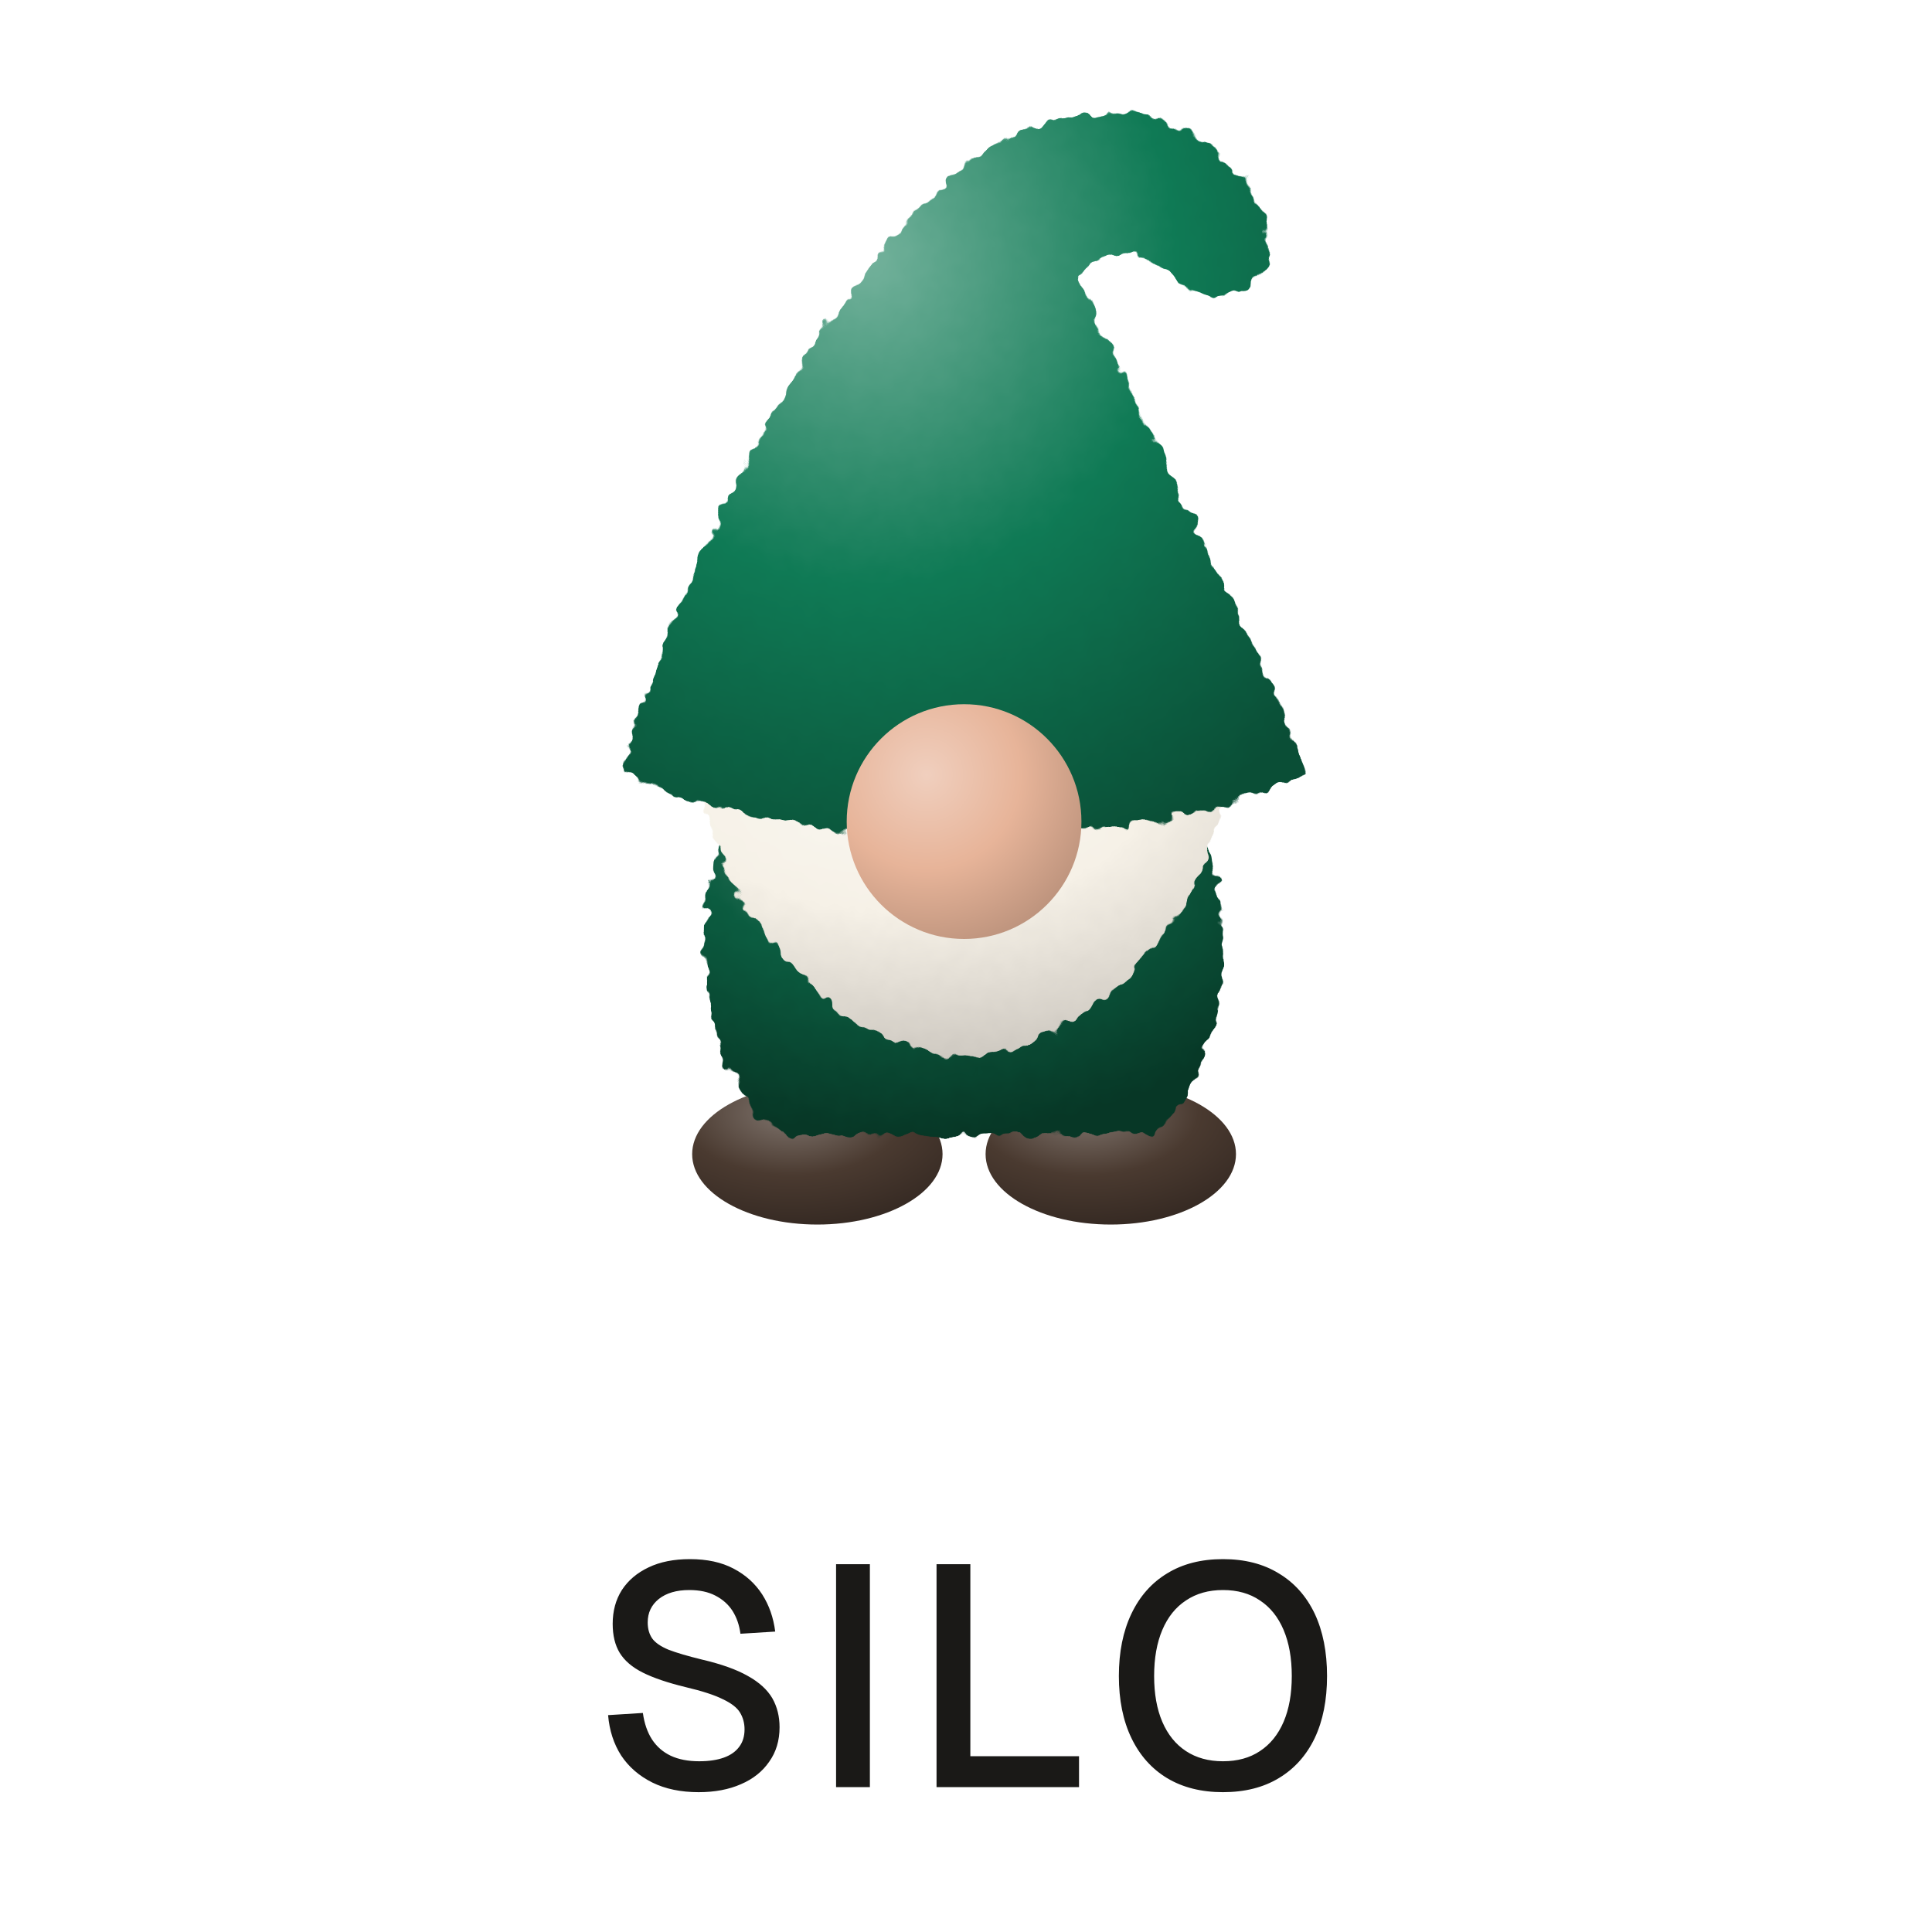
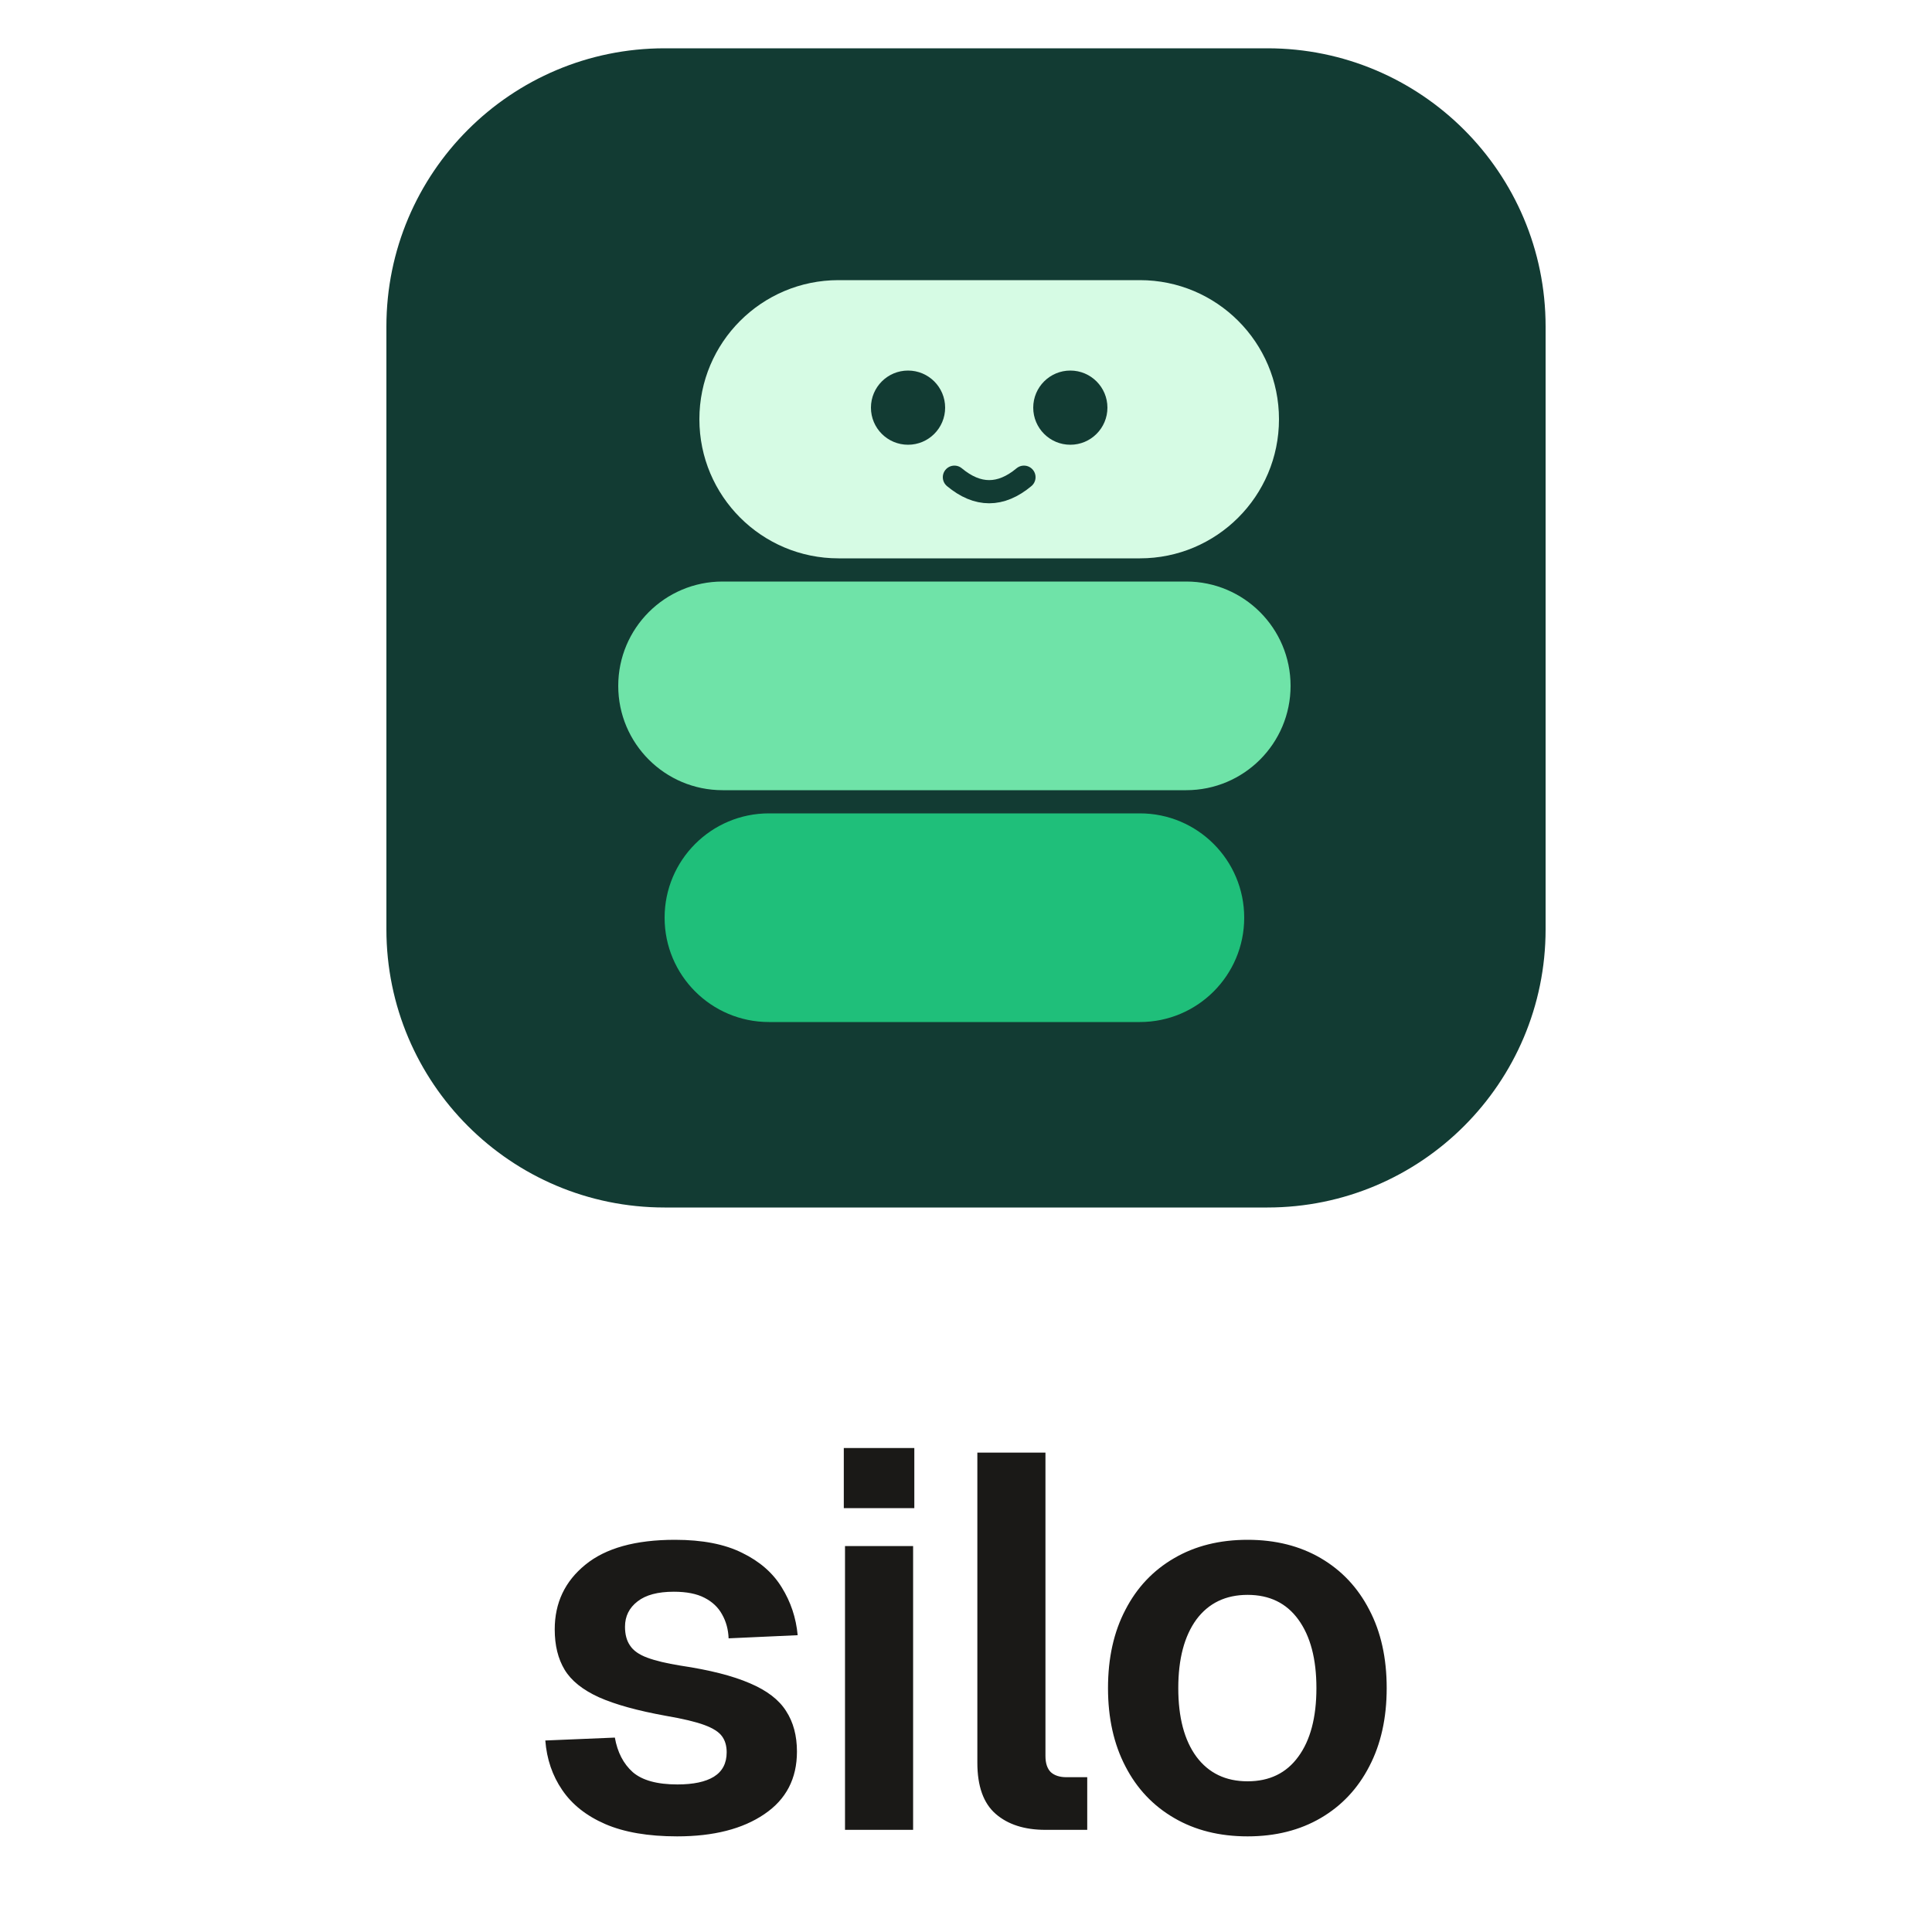
<svg xmlns="http://www.w3.org/2000/svg" viewBox="0 0 80 80" width="80" height="80" role="img" aria-label="Silo">
-   <g transform="translate(14 0) scale(.81)">
-     <defs>
-       <radialGradient id="hat-felt" cx="0.36" cy="0.2" r="0.9">
-         <stop offset="0" stop-color="#74B29C" />
-         <stop offset=".5" stop-color="#0F7A55" />
-         <stop offset="1" stop-color="#0A4E36" />
-       </radialGradient>
-       <radialGradient id="coat-felt" cx="0.4" cy="0.1" r="0.9">
-         <stop offset="0" stop-color="#548D79" />
-         <stop offset=".5" stop-color="#0B5C40" />
-         <stop offset="1" stop-color="#073726" />
-       </radialGradient>
-       <radialGradient id="beard-wool" cx="0.4" cy="0.1" r="0.9">
-         <stop offset="0" stop-color="#FAF8F3" />
-         <stop offset=".5" stop-color="#F6F1E7" />
-         <stop offset="1" stop-color="#CFCAC2" />
-       </radialGradient>
-       <radialGradient id="nose-felt" cx="0.34" cy="0.3" r="0.8">
-         <stop offset="0" stop-color="#F0CFBE" />
-         <stop offset=".5" stop-color="#E7B499" />
-         <stop offset="1" stop-color="#B9907A" />
-       </radialGradient>
-       <radialGradient id="boot-felt" cx="0.4" cy="0.2" r="0.9">
-         <stop offset="0" stop-color="#80756E" />
-         <stop offset=".5" stop-color="#4A3A30" />
-         <stop offset="1" stop-color="#312620" />
-       </radialGradient>
-       <filter id="felt" x="-8%" y="-8%" width="116%" height="116%" color-interpolation-filters="sRGB">
-         <feTurbulence type="fractalNoise" baseFrequency="1.15" numOctaves="2" seed="2" />
-         <feDisplacementMap in="SourceGraphic" scale=".9" xChannelSelector="R" yChannelSelector="G" />
-       </filter>
-     </defs>
-     <g id="boots" fill="url(#boot-felt)">
-       <ellipse cx="24.5" cy="59" rx="6.4" ry="3.6" />
-       <ellipse cx="39.5" cy="59" rx="6.4" ry="3.6" />
+   <g transform="translate(16 2) scale(.48)">
+     <rect x="0" y="0" width="100" height="100" rx="24" fill="#123B33" />
+     <rect x="20" y="46" width="58" height="18" rx="9" fill="#6FE3A8" />
+     <rect x="24" y="66" width="50" height="18" rx="9" fill="#1FBF7A" />
+     <g>
+       <rect x="27" y="20" width="50" height="24" rx="12" fill="#D6FBE4" />
+       <circle cx="45" cy="31" r="3.2" fill="#123B33" />
+       <circle cx="59" cy="31" r="3.2" fill="#123B33" />
+       <path d="M49 37q3 2.5 6 0" fill="none" stroke="#123B33" stroke-width="2" stroke-linecap="round" />
    </g>
-     <g filter="url(#felt)">
-       <path id="coat" fill="url(#coat-felt)" d="M20.5 40C17.5 47.5 18.5 54.5 22.5 58h19c4-3.5 5-10.5 2-18Z" />
-       <path id="beard" fill="url(#beard-wool)" d="M18 37.500C19 47.5 26.5 54 32 54s13-6.5 14-16.500Z" />
-       <path id="hat" fill="url(#hat-felt)" d="M14.5 39.500C17.5 29 24 15.5 32 8.500c4.7-4 12.7-4 15.3 2.7 1.2 3.3-2.4 5.3-4.4 3.1-1.6-1.7-3.7-1.7-5.2-.3C41.5 22.5 46.7 32 49.5 39.5 40 44 24 44 14.5 39.500Z" />
-     </g>
-     <circle id="nose" cx="32" cy="42" r="6" fill="url(#nose-felt)" />
  </g>
-   <path fill="#1A1917" d="M28.93 74.21Q27.82 74.21 27.01 73.81Q26.19 73.4 25.72 72.69Q25.26 71.97 25.18 71.02L26.62 70.93Q26.71 71.58 27 72.03Q27.29 72.47 27.77 72.7Q28.26 72.93 28.95 72.93Q29.55 72.93 29.97 72.78Q30.39 72.63 30.61 72.33Q30.83 72.04 30.83 71.61Q30.83 71.22 30.64 70.91Q30.46 70.61 29.93 70.36Q29.41 70.1 28.39 69.86Q27.28 69.59 26.62 69.26Q25.96 68.93 25.66 68.44Q25.37 67.96 25.37 67.24Q25.37 66.44 25.75 65.84Q26.14 65.24 26.86 64.9Q27.57 64.56 28.57 64.56Q29.63 64.56 30.37 64.95Q31.12 65.34 31.56 66.02Q31.99 66.69 32.1 67.56L30.66 67.65Q30.59 67.11 30.33 66.7Q30.07 66.3 29.62 66.07Q29.18 65.84 28.54 65.84Q27.75 65.84 27.28 66.21Q26.82 66.58 26.82 67.18Q26.82 67.58 27.01 67.85Q27.2 68.11 27.68 68.31Q28.17 68.5 29.07 68.72Q30.27 69 30.97 69.4Q31.67 69.79 31.98 70.32Q32.28 70.85 32.28 71.52Q32.28 72.35 31.85 72.95Q31.43 73.56 30.68 73.88Q29.93 74.21 28.93 74.21Z M34.62 74V64.77H36.02V74Z M38.78 74V64.77H40.18V73.48L39.44 72.72H44.68V74Z M50.64 74.21Q49.3 74.21 48.33 73.63Q47.37 73.05 46.85 71.97Q46.33 70.89 46.33 69.4Q46.33 67.91 46.85 66.82Q47.37 65.73 48.33 65.15Q49.29 64.56 50.64 64.56Q51.99 64.56 52.95 65.15Q53.92 65.73 54.44 66.82Q54.95 67.91 54.95 69.4Q54.95 70.89 54.44 71.97Q53.92 73.05 52.95 73.63Q51.99 74.21 50.64 74.21ZM50.64 72.93Q51.54 72.93 52.17 72.51Q52.81 72.09 53.15 71.3Q53.49 70.51 53.49 69.4Q53.49 68.29 53.15 67.49Q52.81 66.69 52.17 66.27Q51.54 65.84 50.64 65.84Q49.75 65.84 49.11 66.27Q48.47 66.69 48.13 67.49Q47.79 68.29 47.79 69.4Q47.79 70.51 48.13 71.3Q48.47 72.09 49.11 72.51Q49.75 72.93 50.64 72.93Z" />
+   <path fill="#1A1917" d="M28.04 76.04Q26.24 76.04 25.06 75.53Q23.89 75.02 23.28 74.12Q22.67 73.23 22.58 72.07L25.46 71.95Q25.62 72.86 26.2 73.38Q26.79 73.89 28.05 73.89Q29.04 73.89 29.56 73.57Q30.09 73.24 30.09 72.56Q30.09 72.16 29.9 71.9Q29.71 71.63 29.17 71.43Q28.63 71.23 27.58 71.05Q25.81 70.73 24.8 70.28Q23.79 69.82 23.38 69.14Q22.97 68.46 22.97 67.47Q22.97 65.82 24.24 64.79Q25.5 63.76 27.95 63.76Q29.65 63.76 30.73 64.3Q31.82 64.83 32.37 65.73Q32.93 66.63 33.03 67.71L30.17 67.84Q30.15 67.29 29.9 66.85Q29.66 66.41 29.17 66.16Q28.69 65.91 27.9 65.91Q26.91 65.91 26.4 66.31Q25.88 66.71 25.88 67.36Q25.88 67.84 26.09 68.14Q26.29 68.45 26.8 68.64Q27.31 68.83 28.18 68.97Q29.99 69.24 31.05 69.7Q32.11 70.15 32.55 70.85Q33 71.54 33 72.53Q33 74.21 31.65 75.12Q30.3 76.04 28.04 76.04Z M34.99 75.77V64.02H37.81V75.77ZM34.94 62.45V59.96H37.86V62.45Z M43.29 75.77Q41.99 75.77 41.23 75.11Q40.47 74.45 40.47 72.99V60.15H43.29V72.71Q43.29 73.16 43.51 73.38Q43.74 73.59 44.16 73.59H45.02V75.77Z M51.66 76.04Q49.92 76.04 48.62 75.28Q47.31 74.52 46.6 73.14Q45.88 71.76 45.88 69.9Q45.88 68.03 46.6 66.66Q47.31 65.28 48.62 64.52Q49.92 63.76 51.66 63.76Q53.39 63.76 54.69 64.52Q55.99 65.28 56.7 66.66Q57.42 68.03 57.42 69.9Q57.42 71.76 56.7 73.14Q55.99 74.52 54.69 75.28Q53.39 76.04 51.66 76.04ZM51.66 73.76Q53.02 73.76 53.76 72.74Q54.51 71.72 54.51 69.9Q54.51 68.09 53.76 67.06Q53.02 66.04 51.66 66.04Q50.3 66.04 49.54 67.06Q48.79 68.09 48.79 69.9Q48.79 71.72 49.54 72.74Q50.3 73.76 51.66 73.76Z" />
</svg>
